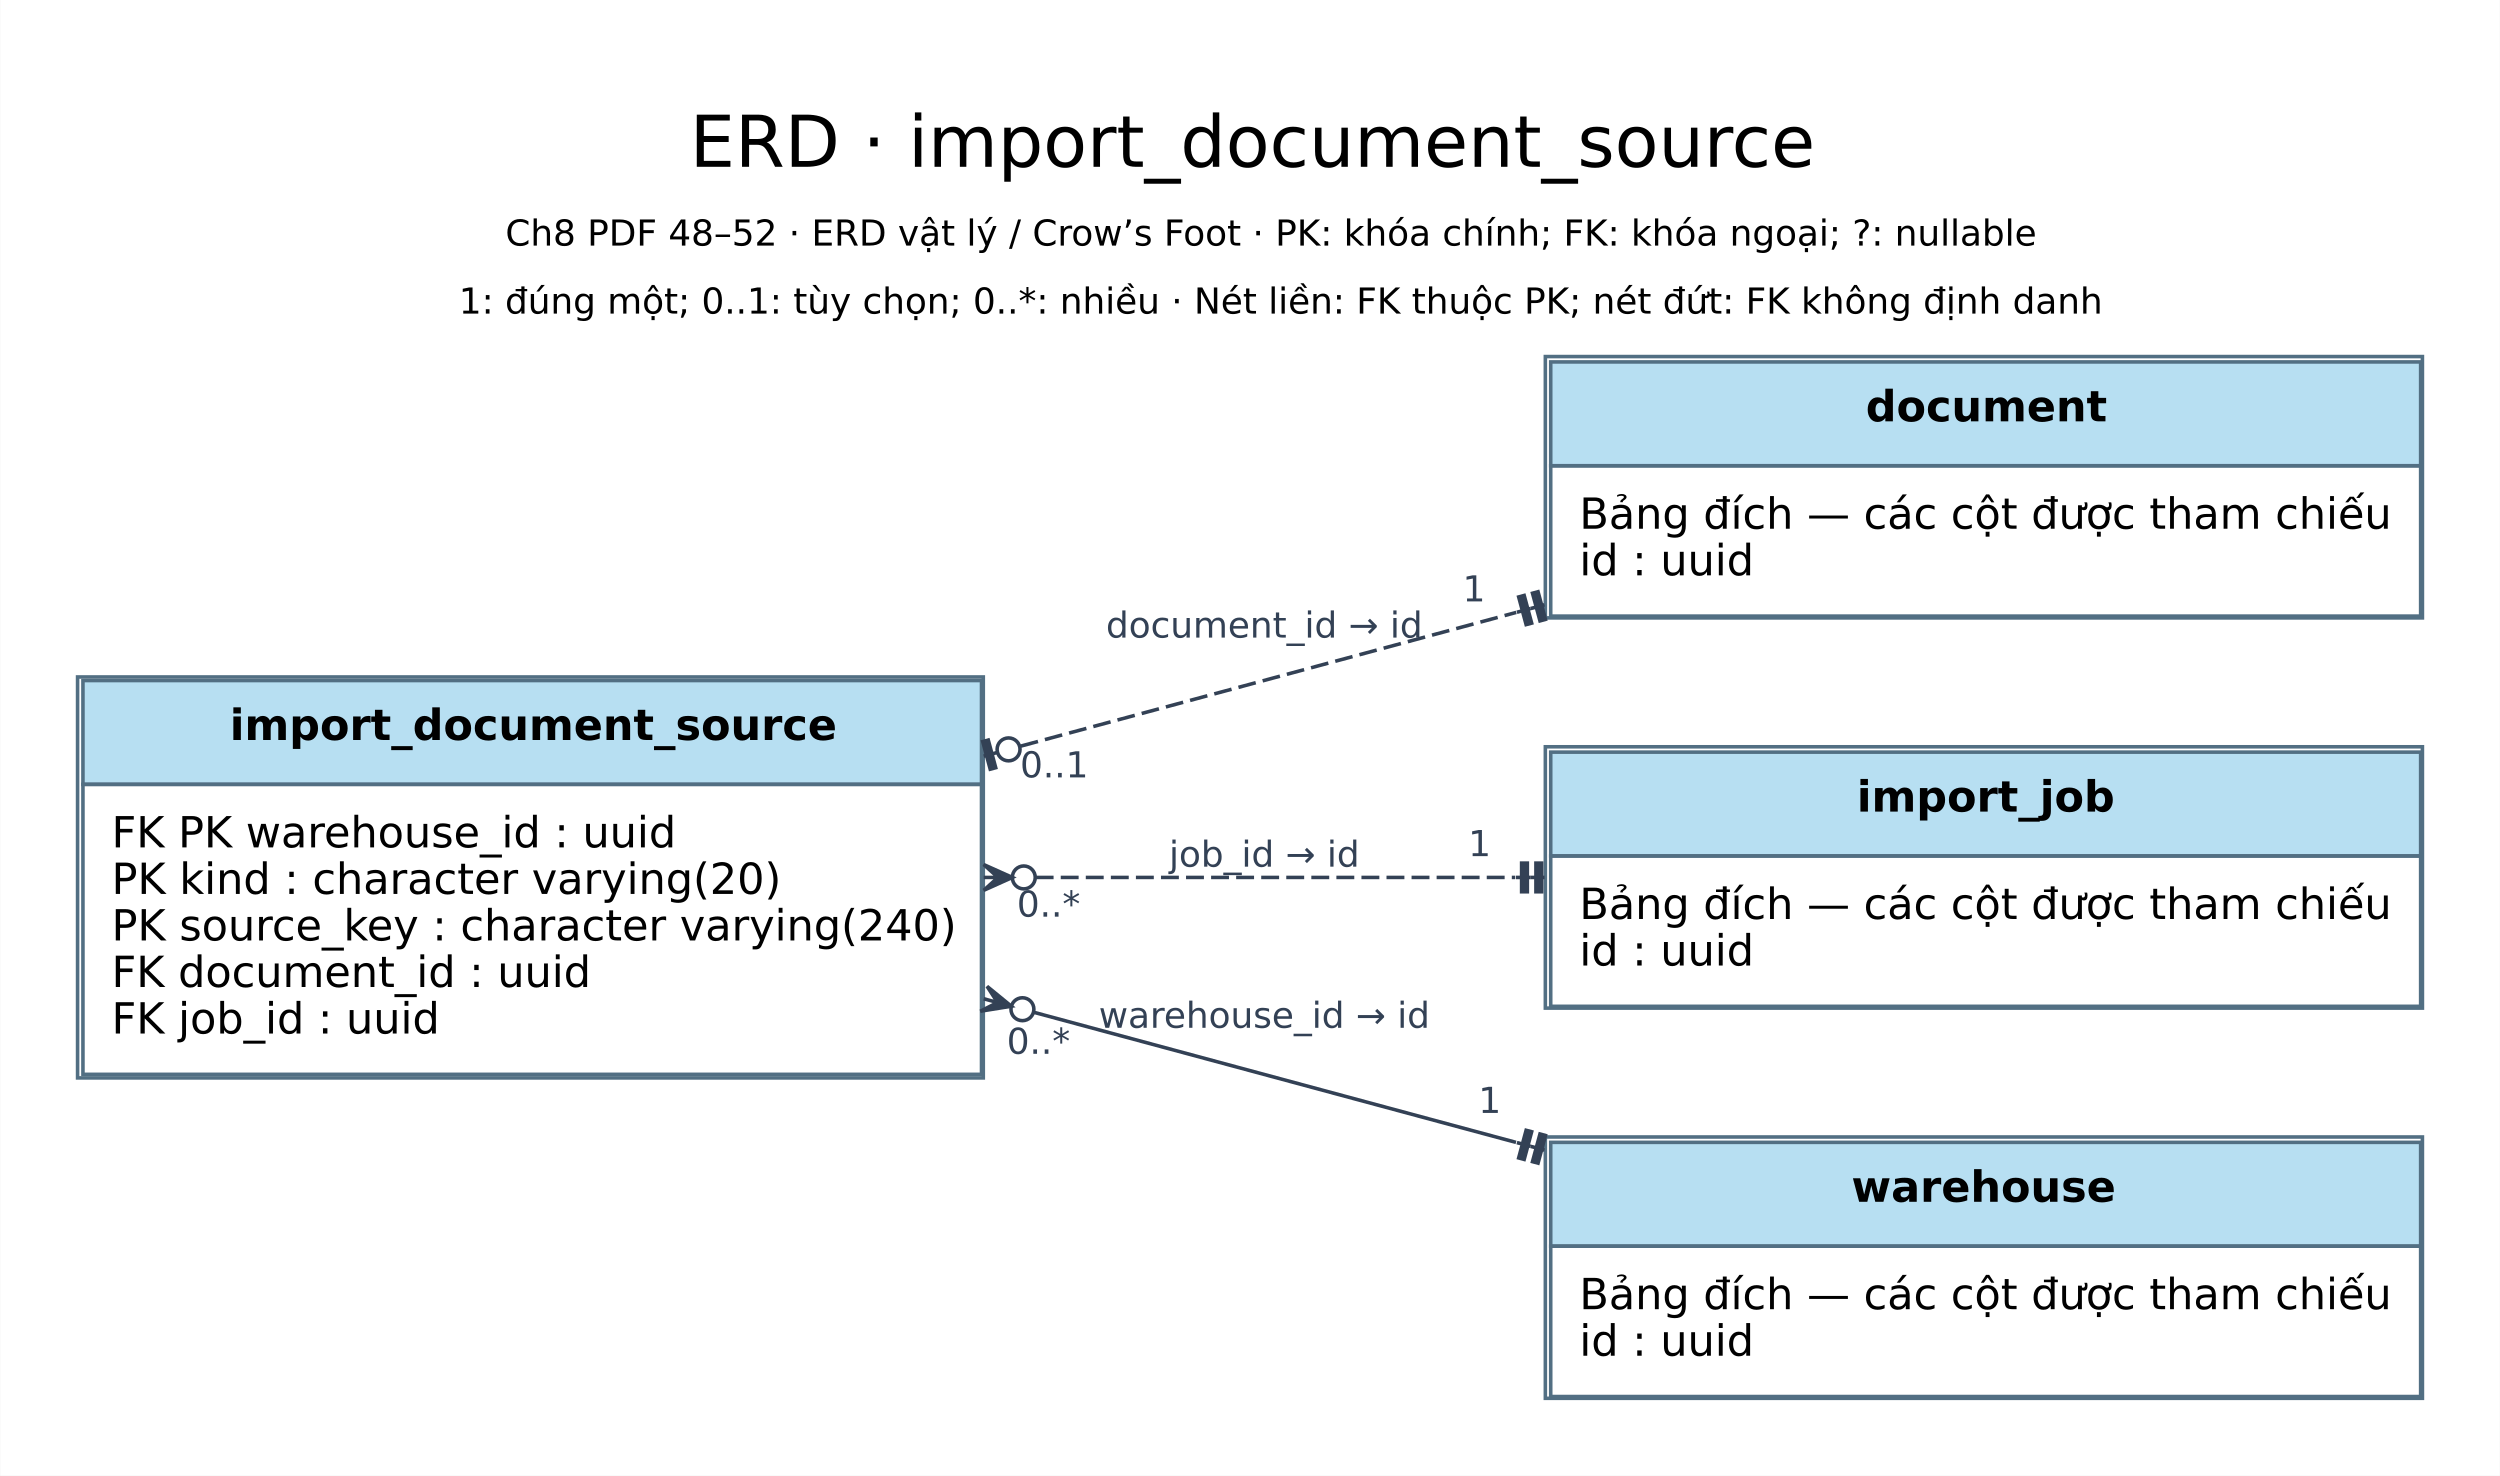
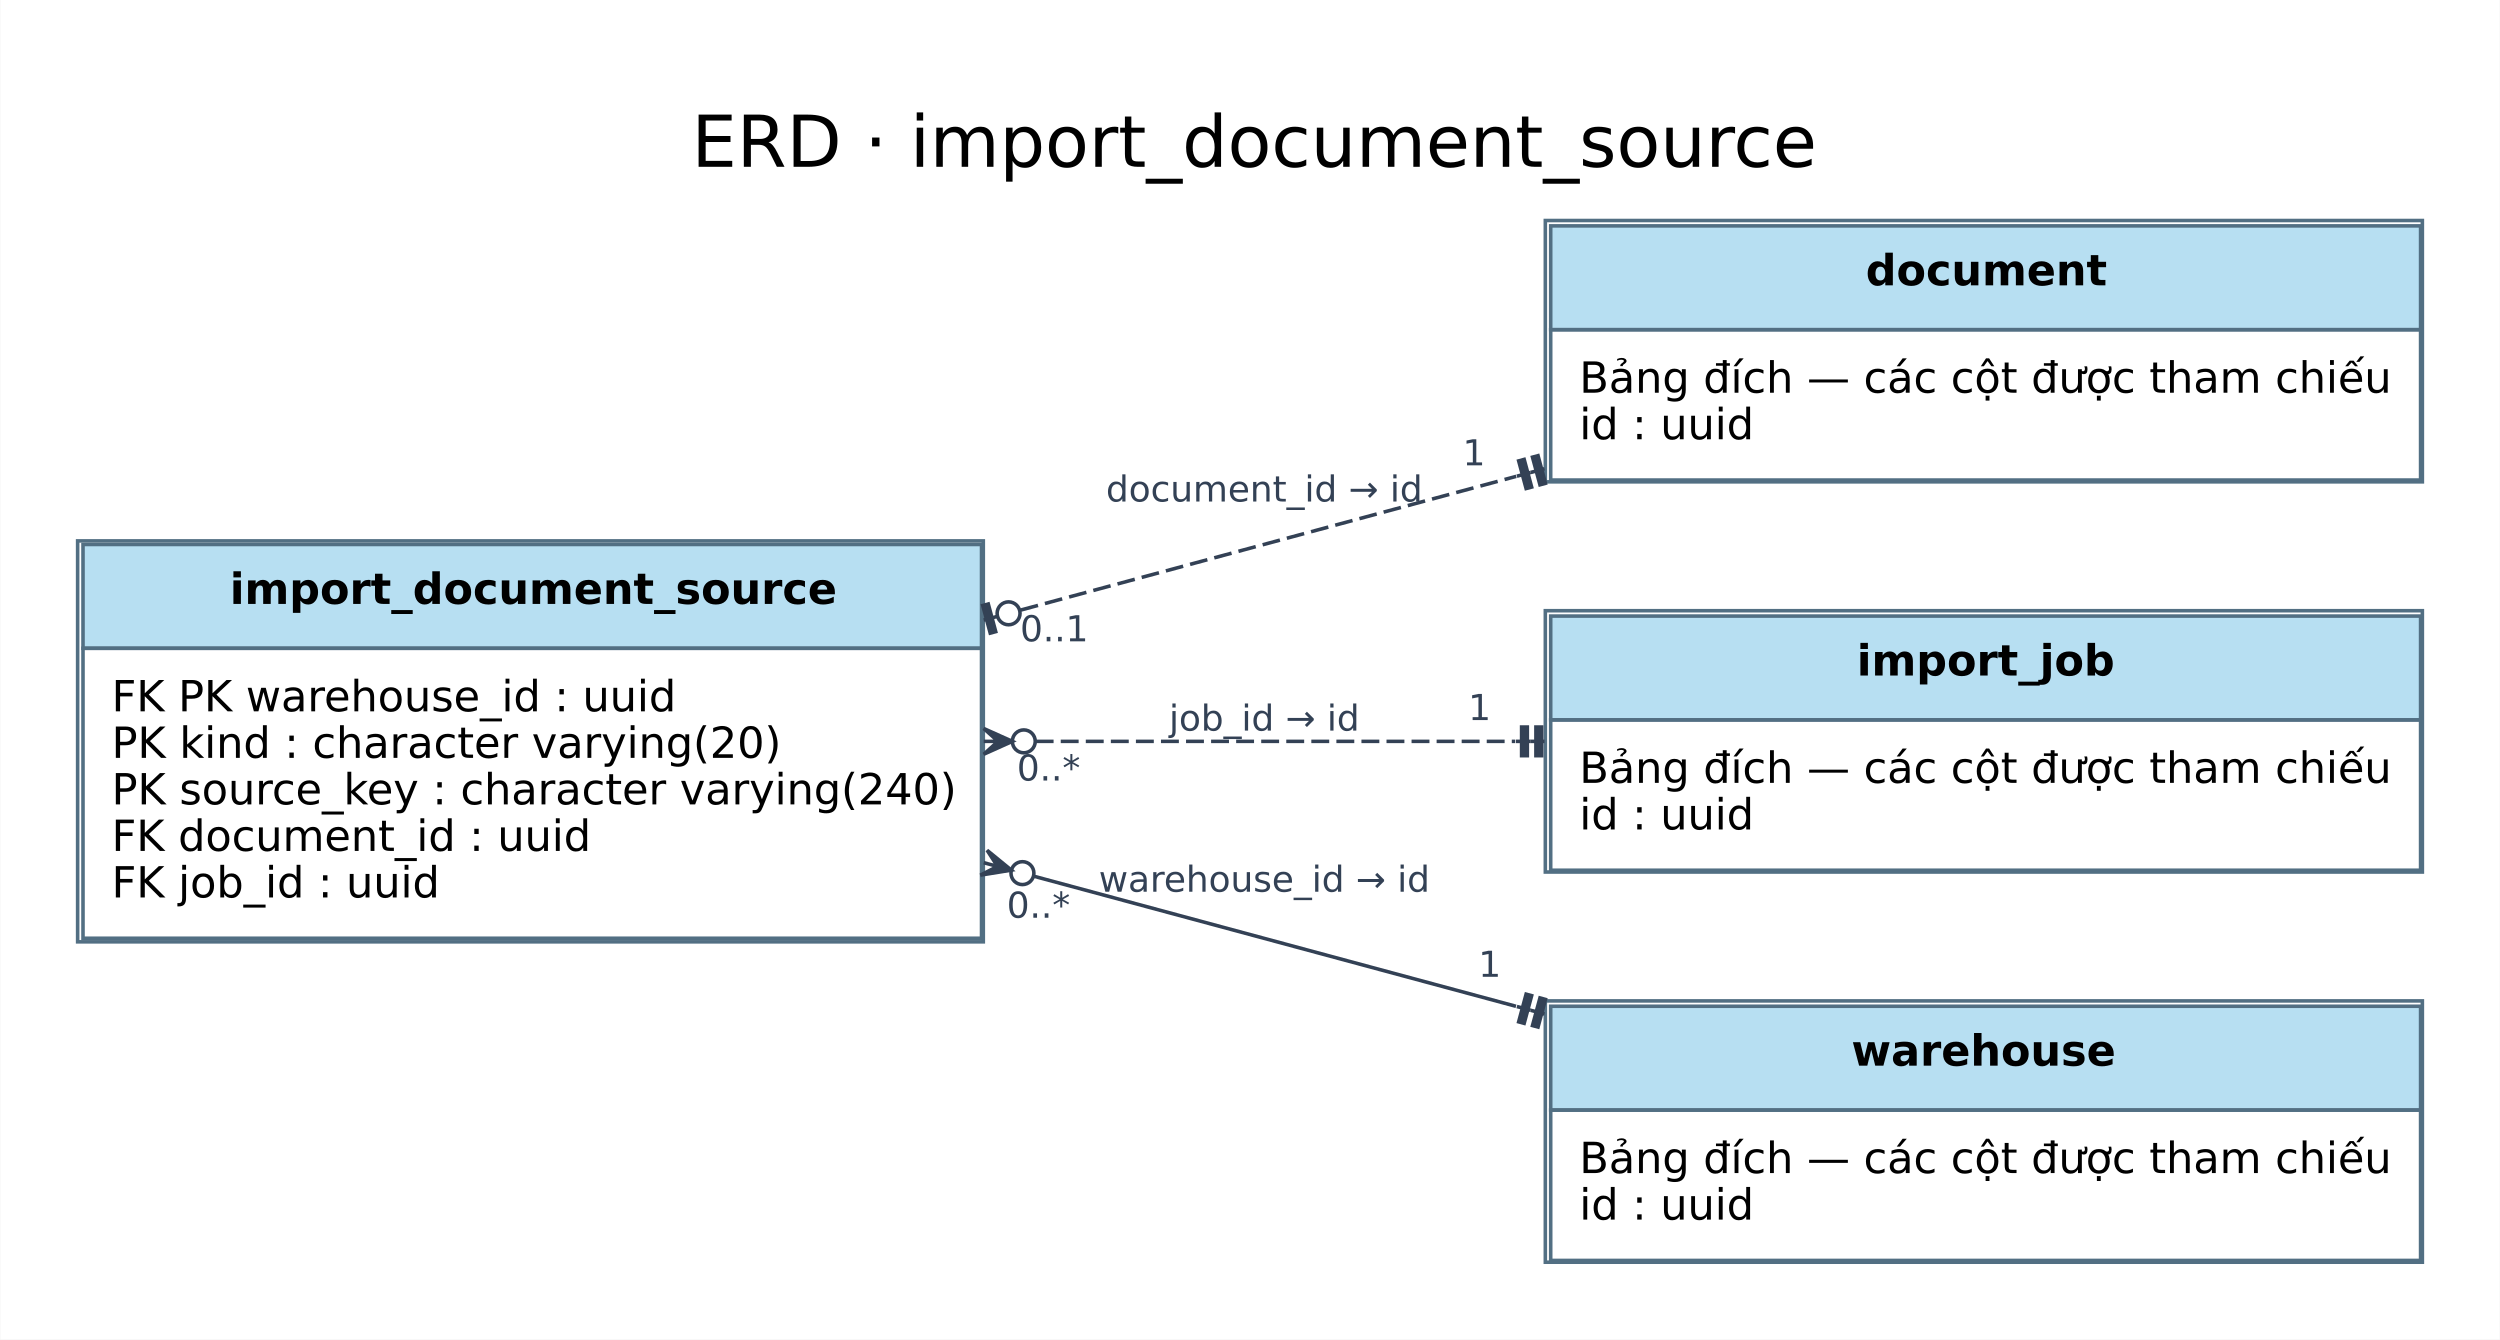
- <svg xmlns="http://www.w3.org/2000/svg" width="698pt" height="412pt" viewBox="0.00 0.00 698.20 412.20">
-   <g id="graph0" class="graph" transform="scale(1 1) rotate(0) translate(21.6 390.6)">
-     <polygon fill="white" stroke="transparent" points="-21.6,21.6 -21.6,-390.6 676.6,-390.6 676.6,21.6 -21.6,21.6" />
-     <text text-anchor="start" x="171" y="-344" font-family="DejaVu Sans" font-size="20.00">ERD · import_document_source</text>
-     <text text-anchor="start" x="119.5" y="-322" font-family="DejaVu Sans" font-size="10.00">Ch8 PDF 48–52 · ERD vật lý / Crow’s Foot · PK: khóa chính; FK: khóa ngoại; ?: nullable</text>
-     <text text-anchor="start" x="106.5" y="-303" font-family="DejaVu Sans" font-size="10.00">1: đúng một; 0..1: tùy chọn; 0..*: nhiều · Nét liền: FK thuộc PK; nét đứt: FK không định danh</text>
+ <svg xmlns="http://www.w3.org/2000/svg" width="698pt" height="374pt" viewBox="0.00 0.00 698.20 374.20">
+   <g id="graph0" class="graph" transform="scale(1 1) rotate(0) translate(21.6 352.6)">
+     <polygon fill="white" stroke="transparent" points="-21.6,21.6 -21.6,-352.6 676.6,-352.6 676.6,21.6 -21.6,21.6" />
+     <text text-anchor="start" x="171.5" y="-306" font-family="DejaVu Sans" font-size="20.00">ERD · import_document_source</text>
    <g id="node1" class="node">
      <polygon fill="#b7dff2" stroke="transparent" points="1.5,-171.5 1.5,-200.5 252.5,-200.5 252.5,-171.5 1.5,-171.5" />
      <polygon fill="none" stroke="#526f83" points="1.5,-171.5 1.5,-200.5 252.5,-200.5 252.5,-171.5 1.5,-171.5" />
      <text text-anchor="start" x="42.5" y="-183.9" font-family="DejaVu Sans" font-weight="bold" font-size="12.00">import_document_source</text>
      <polygon fill="none" stroke="#526f83" points="1.5,-90.5 1.5,-171.5 252.5,-171.5 252.5,-90.5 1.5,-90.5" />
      <text text-anchor="start" x="9.5" y="-153.9" font-family="DejaVu Sans" font-size="12.00">FK PK warehouse_id : uuid</text>
      <text text-anchor="start" x="9.5" y="-140.9" font-family="DejaVu Sans" font-size="12.00">PK kind : character varying(20)</text>
      <text text-anchor="start" x="9.5" y="-127.9" font-family="DejaVu Sans" font-size="12.00">PK source_key : character varying(240)</text>
      <text text-anchor="start" x="9.5" y="-114.9" font-family="DejaVu Sans" font-size="12.00">FK document_id : uuid</text>
      <text text-anchor="start" x="9.5" y="-101.9" font-family="DejaVu Sans" font-size="12.00">FK job_id : uuid</text>
      <polygon fill="none" stroke="#526f83" points="0,-89.5 0,-201.5 253,-201.5 253,-89.5 0,-89.5" />
    </g>
    <g id="node2" class="node">
      <polygon fill="#b7dff2" stroke="transparent" points="411.5,-260.5 411.5,-289.5 654.5,-289.5 654.5,-260.5 411.5,-260.5" />
      <polygon fill="none" stroke="#526f83" points="411.5,-260.5 411.5,-289.5 654.5,-289.5 654.5,-260.5 411.5,-260.5" />
      <text text-anchor="start" x="499.5" y="-272.9" font-family="DejaVu Sans" font-weight="bold" font-size="12.00">document</text>
      <polygon fill="none" stroke="#526f83" points="411.5,-218.5 411.5,-260.5 654.5,-260.5 654.5,-218.5 411.5,-218.5" />
      <text text-anchor="start" x="419.5" y="-242.9" font-family="DejaVu Sans" font-size="12.00">Bảng đích — các cột được tham chiếu</text>
      <text text-anchor="start" x="419.5" y="-229.9" font-family="DejaVu Sans" font-size="12.00">id : uuid</text>
      <polygon fill="none" stroke="#526f83" points="410,-218 410,-291 655,-291 655,-218 410,-218" />
    </g>
    <g id="edge1" class="edge">
      <path fill="none" stroke="#334155" stroke-dasharray="5,2" d="M263.45,-182.18C308.13,-194.24 357.66,-207.6 401.87,-219.53" />
      <polygon fill="#334155" stroke="#334155" points="252.84,-183.46 254.93,-175.74 256.47,-176.15 254.39,-183.88 252.84,-183.46" />
      <polyline fill="none" stroke="#334155" points="253.11,-179.39 256.98,-180.43 " />
      <ellipse fill="none" stroke="#334155" cx="260.06" cy="-181.27" rx="3.2" ry="3.2" />
      <polygon fill="#334155" stroke="#334155" points="410.04,-217.59 407.96,-225.31 406.41,-224.89 408.5,-217.17 410.04,-217.59" />
      <polyline fill="none" stroke="#334155" points="409.77,-221.66 405.91,-220.62 " />
      <polygon fill="#334155" stroke="#334155" points="406.18,-216.54 404.09,-224.27 402.55,-223.85 404.63,-216.13 406.18,-216.54" />
      <polyline fill="none" stroke="#334155" points="405.91,-220.62 402.05,-219.57 " />
      <text text-anchor="middle" x="331.5" y="-212.5" font-family="DejaVu Sans" font-size="10.00" fill="#334155">document_id → id</text>
      <text text-anchor="middle" x="390.07" y="-222.6" font-family="DejaVu Sans" font-size="10.00" fill="#334155">1</text>
      <text text-anchor="middle" x="272.82" y="-173.45" font-family="DejaVu Sans" font-size="10.00" fill="#334155">0..1</text>
    </g>
    <g id="node3" class="node">
      <polygon fill="#b7dff2" stroke="transparent" points="411.5,-151.5 411.5,-180.5 654.5,-180.5 654.5,-151.5 411.5,-151.5" />
      <polygon fill="none" stroke="#526f83" points="411.5,-151.5 411.5,-180.5 654.5,-180.5 654.5,-151.5 411.5,-151.5" />
      <text text-anchor="start" x="497" y="-163.9" font-family="DejaVu Sans" font-weight="bold" font-size="12.00">import_job</text>
      <polygon fill="none" stroke="#526f83" points="411.5,-109.5 411.5,-151.5 654.5,-151.5 654.5,-109.5 411.5,-109.5" />
      <text text-anchor="start" x="419.5" y="-133.9" font-family="DejaVu Sans" font-size="12.00">Bảng đích — các cột được tham chiếu</text>
      <text text-anchor="start" x="419.5" y="-120.9" font-family="DejaVu Sans" font-size="12.00">id : uuid</text>
      <polygon fill="none" stroke="#526f83" points="410,-109 410,-182 655,-182 655,-109 410,-109" />
    </g>
    <g id="edge2" class="edge">
      <path fill="none" stroke="#334155" stroke-dasharray="5,2" d="M267.63,-145.5C311.11,-145.5 358.82,-145.5 401.57,-145.5" />
      <polygon fill="#334155" stroke="#334155" points="261.11,-145.5 253.11,-141.9 257.11,-145.5 253.11,-145.5 253.11,-145.5 253.11,-145.5 257.11,-145.5 253.11,-149.1 261.11,-145.5 261.11,-145.5" />
      <ellipse fill="none" stroke="#334155" cx="264.31" cy="-145.5" rx="3.2" ry="3.2" />
      <polygon fill="#334155" stroke="#334155" points="408.97,-141.5 408.97,-149.5 407.37,-149.5 407.37,-141.5 408.97,-141.5" />
      <polyline fill="none" stroke="#334155" points="409.77,-145.5 405.77,-145.5 " />
      <polygon fill="#334155" stroke="#334155" points="404.97,-141.5 404.97,-149.5 403.37,-149.5 403.37,-141.5 404.97,-141.5" />
      <polyline fill="none" stroke="#334155" points="405.77,-145.5 401.77,-145.5 " />
      <text text-anchor="middle" x="331.5" y="-148.5" font-family="DejaVu Sans" font-size="10.00" fill="#334155">job_id → id</text>
      <text text-anchor="middle" x="391.64" y="-151.45" font-family="DejaVu Sans" font-size="10.00" fill="#334155">1</text>
      <text text-anchor="middle" x="271.24" y="-134.55" font-family="DejaVu Sans" font-size="10.00" fill="#334155">0..*</text>
    </g>
    <g id="node4" class="node">
      <polygon fill="#b7dff2" stroke="transparent" points="411.5,-42.5 411.5,-71.5 654.5,-71.5 654.5,-42.5 411.5,-42.5" />
      <polygon fill="none" stroke="#526f83" points="411.5,-42.5 411.5,-71.5 654.5,-71.5 654.5,-42.5 411.5,-42.5" />
      <text text-anchor="start" x="495.5" y="-54.9" font-family="DejaVu Sans" font-weight="bold" font-size="12.00">warehouse</text>
      <polygon fill="none" stroke="#526f83" points="411.5,-0.5 411.5,-42.5 654.5,-42.5 654.5,-0.5 411.5,-0.5" />
      <text text-anchor="start" x="419.5" y="-24.9" font-family="DejaVu Sans" font-size="12.00">Bảng đích — các cột được tham chiếu</text>
      <text text-anchor="start" x="419.5" y="-11.9" font-family="DejaVu Sans" font-size="12.00">id : uuid</text>
      <polygon fill="none" stroke="#526f83" points="410,0 410,-73 655,-73 655,0 410,0" />
    </g>
    <g id="edge3" class="edge">
      <path fill="none" stroke="#334155" d="M267.03,-107.85C310.75,-96.06 358.79,-83.1 401.8,-71.49" />
      <polygon fill="#334155" stroke="#334155" points="260.84,-109.53 252.18,-108.13 256.98,-110.57 253.11,-111.61 253.11,-111.61 253.11,-111.61 256.98,-110.57 254.05,-115.08 260.84,-109.53 260.84,-109.53" />
      <ellipse fill="none" stroke="#334155" cx="263.93" cy="-108.69" rx="3.2" ry="3.2" />
      <polygon fill="#334155" stroke="#334155" points="407.96,-65.69 410.04,-73.41 408.5,-73.83 406.41,-66.11 407.96,-65.69" />
      <polyline fill="none" stroke="#334155" points="409.77,-69.34 405.91,-70.38 " />
      <polygon fill="#334155" stroke="#334155" points="404.09,-66.73 406.18,-74.46 404.63,-74.87 402.55,-67.15 404.09,-66.73" />
      <polyline fill="none" stroke="#334155" points="405.91,-70.38 402.05,-71.43 " />
      <text text-anchor="middle" x="331.5" y="-103.5" font-family="DejaVu Sans" font-size="10.00" fill="#334155">warehouse_id → id</text>
      <text text-anchor="middle" x="394.47" y="-79.72" font-family="DejaVu Sans" font-size="10.00" fill="#334155">1</text>
      <text text-anchor="middle" x="268.41" y="-96.23" font-family="DejaVu Sans" font-size="10.00" fill="#334155">0..*</text>
    </g>
  </g>
</svg>
